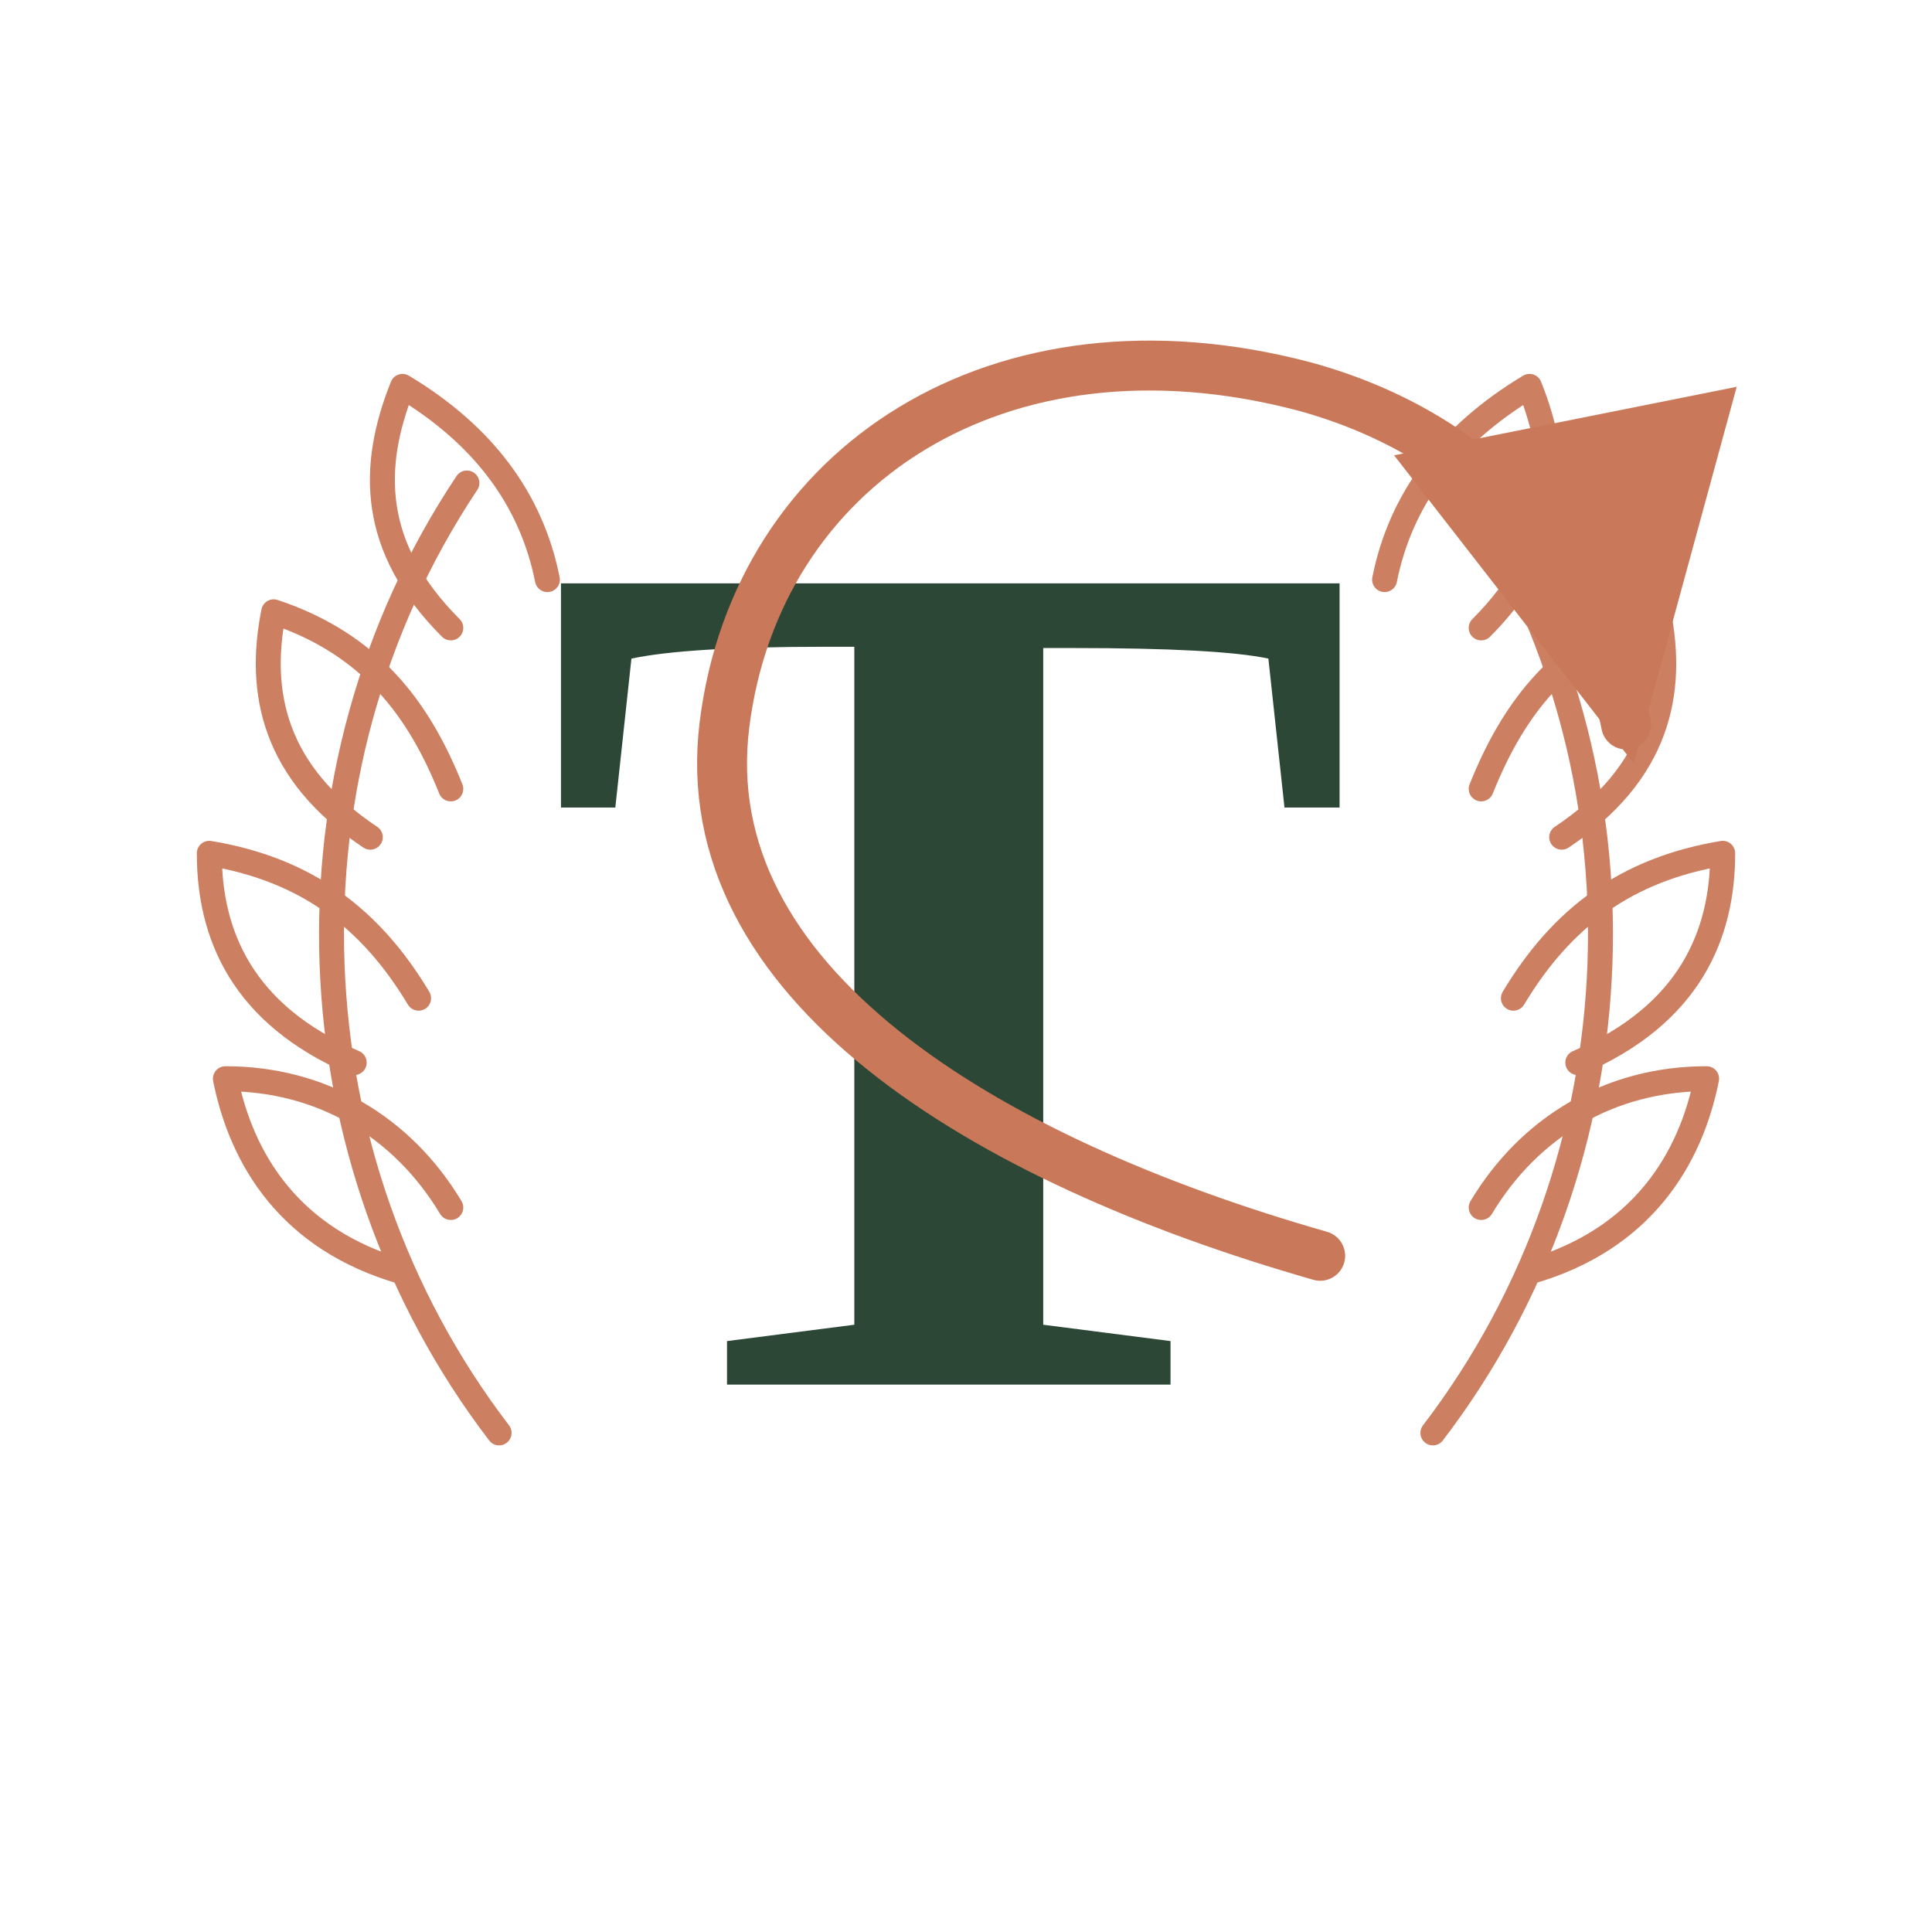
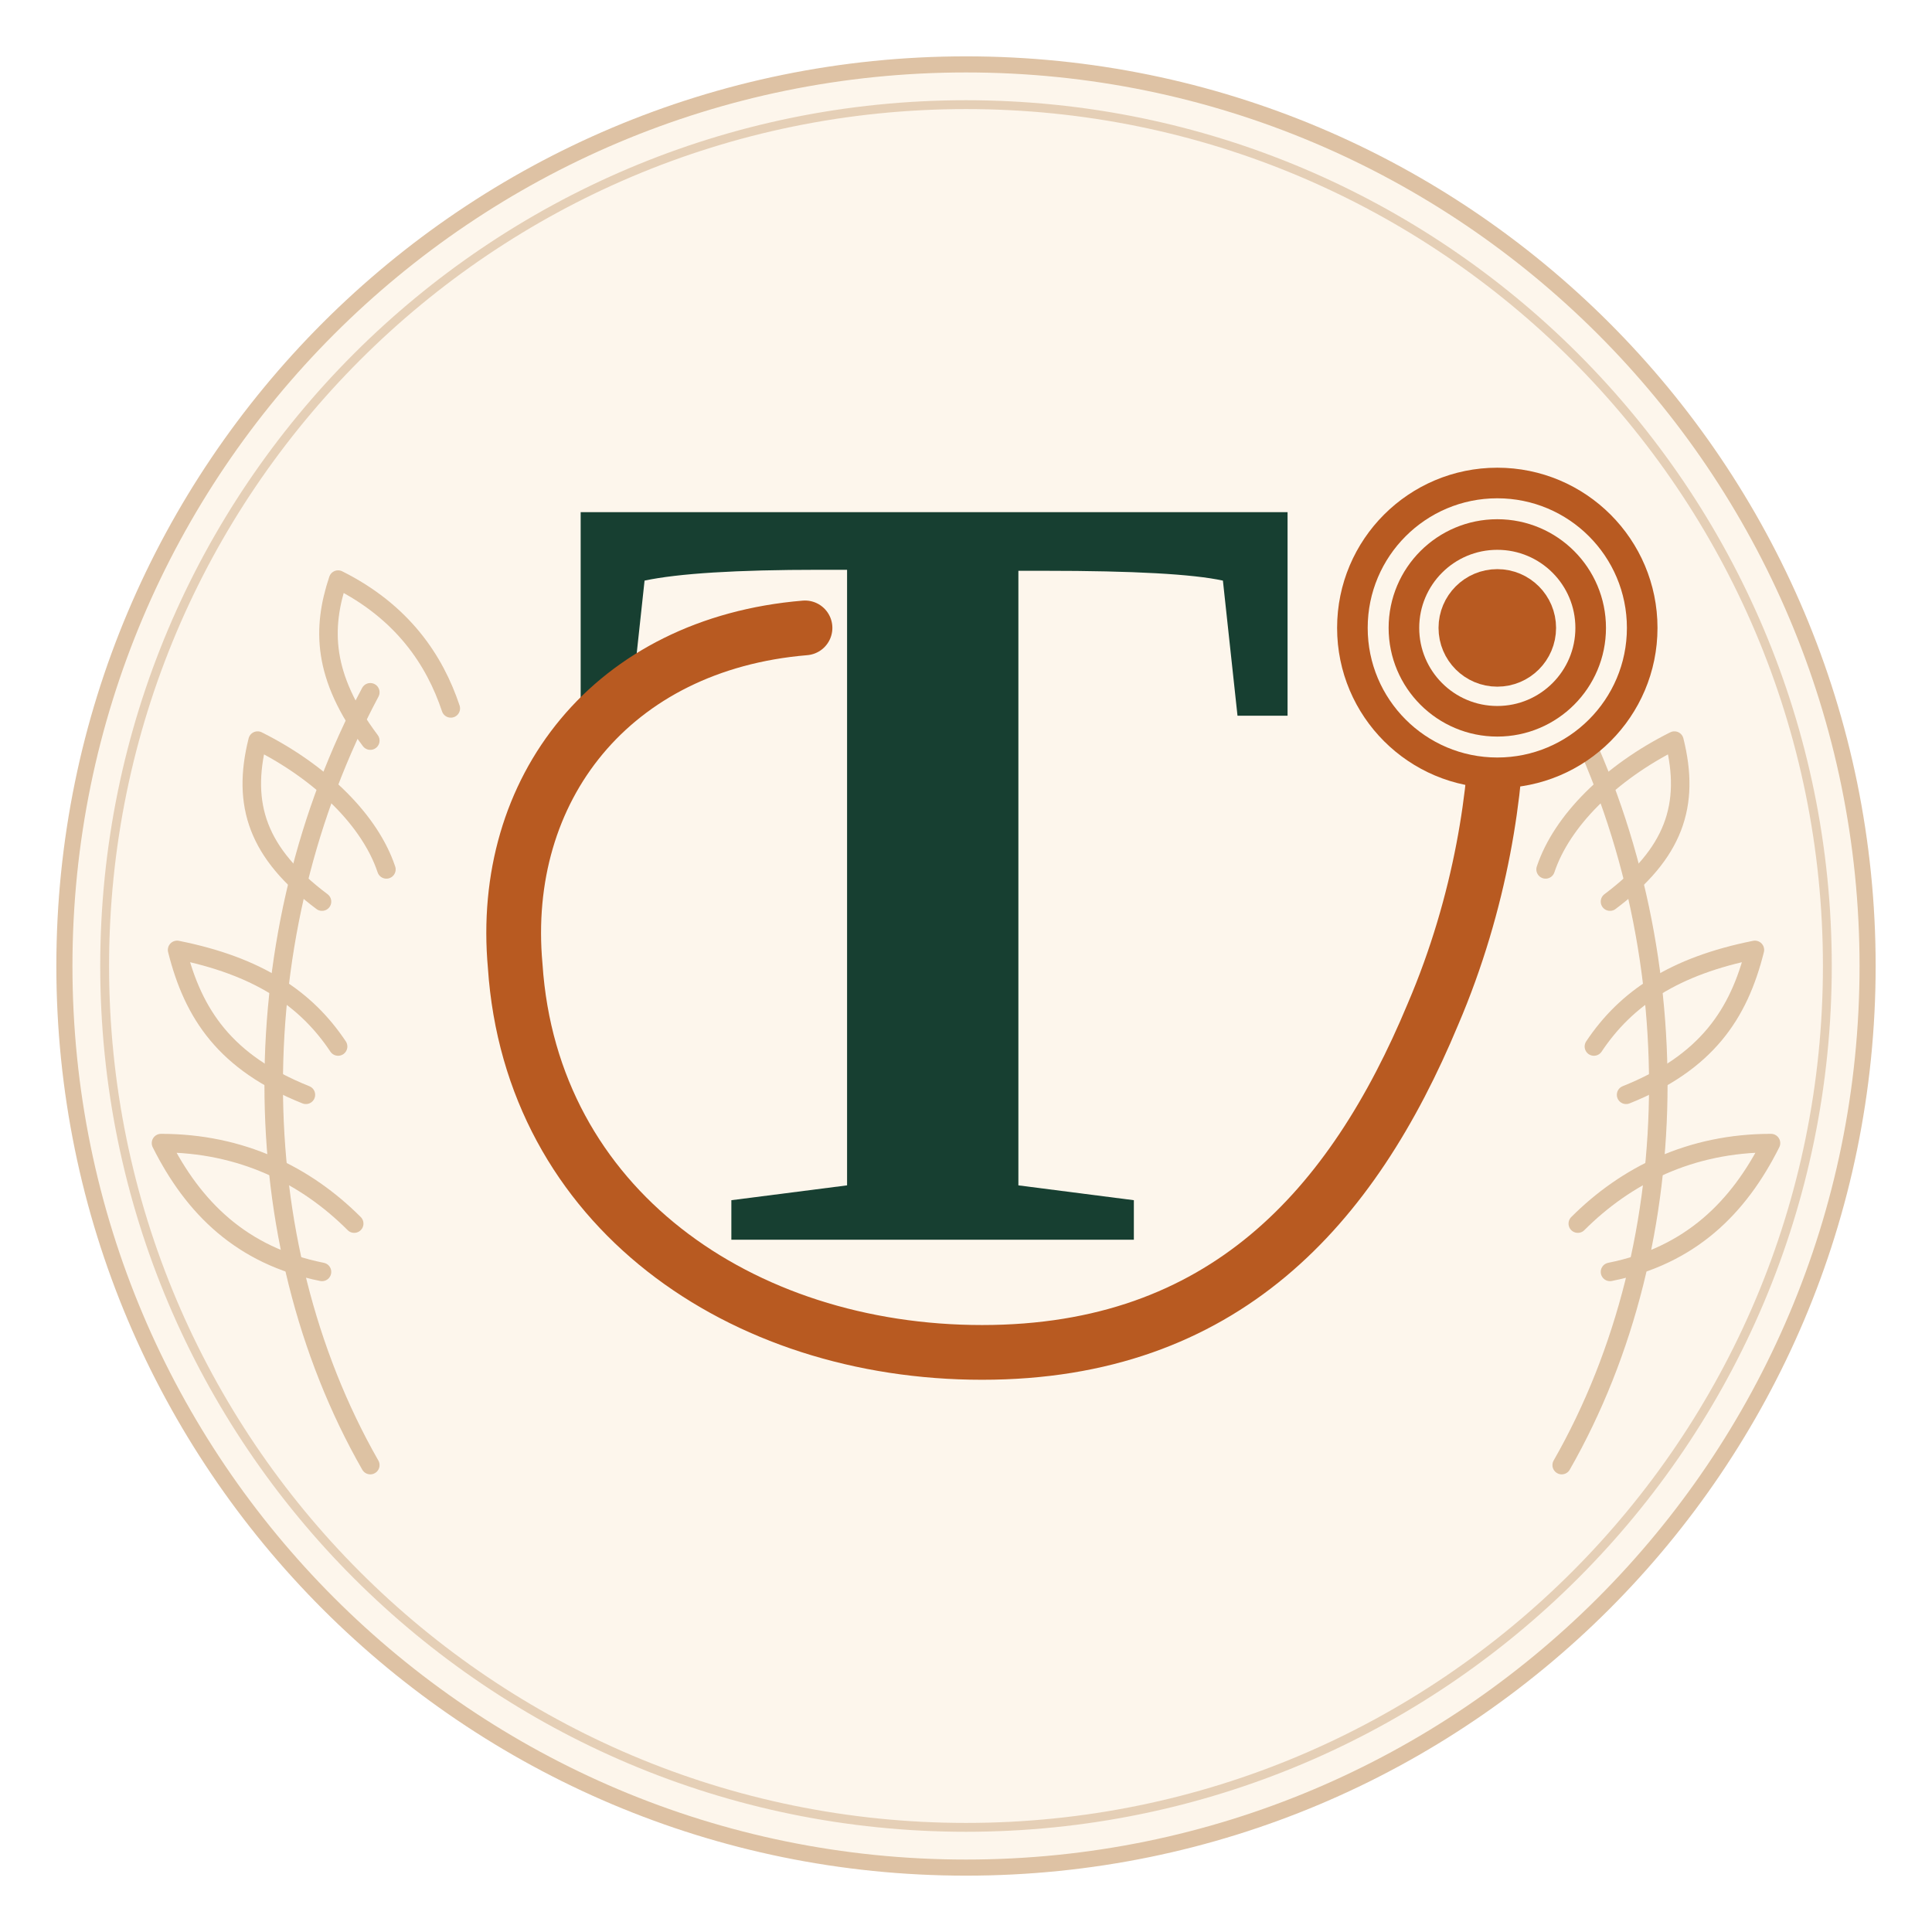
<svg xmlns="http://www.w3.org/2000/svg" viewBox="0 0 120 120" role="img" aria-label="Trochia Career logo mark">
-   <defs>
-     <marker id="arrow" markerWidth="8" markerHeight="8" refX="6.2" refY="3.5" orient="auto">
-       <path d="M0,0 L7,3.5 L0,7 Z" fill="#c97959" />
-     </marker>
-   </defs>
-   <g fill="none" stroke="#c97959" stroke-width="1.55" stroke-linecap="round" stroke-linejoin="round" opacity=".95">
-     <path d="M31 89 C18 72 17 48 29 30" />
-     <path d="M89 89 C102 72 103 48 91 30" />
-     <path d="M25 79c-7-2-10-7-11-12 6 0 11 3 14 8" />
-     <path d="M22 66c-7-3-9-8-9-13 6 1 10 4 13 9" />
-     <path d="M23 52c-6-4-7-9-6-14 6 2 9 6 11 11" />
-     <path d="M28 39c-5-5-5-10-3-15 5 3 8 7 9 12" />
-     <path d="M95 79c7-2 10-7 11-12-6 0-11 3-14 8" />
-     <path d="M98 66c7-3 9-8 9-13-6 1-10 4-13 9" />
-     <path d="M97 52c6-4 7-9 6-14-6 2-9 6-11 11" />
-     <path d="M92 39c5-5 5-10 3-15-5 3-8 7-9 12" />
+   <circle cx="60" cy="60" r="56" fill="#fdf6eb" stroke="#dcbf9f" stroke-width="1" opacity=".95" />
+   <circle cx="60" cy="60" r="53.5" fill="none" stroke="#dcbf9f" stroke-width=".55" opacity=".7" />
+   <g fill="none" stroke="#d7b896" stroke-width="1.15" stroke-linecap="round" stroke-linejoin="round" opacity=".85">
+     <path d="M23 91 C15 77 15 58 23 43" />
+     <path d="M97 91 C105 77 105 58 97 43" />
+     <path d="M20 79c-5-1-8-4-10-8 5 0 9 2 12 5" />
+     <path d="M19 68c-5-2-7-5-8-9 5 1 8 3 10 6" />
+     <path d="M20 56c-4-3-5-6-4-10 4 2 7 5 8 8" />
+     <path d="M23 46c-3-4-3-7-2-10 4 2 6 5 7 8" />
+     <path d="M100 79c5-1 8-4 10-8-5 0-9 2-12 5" />
+     <path d="M101 68c5-2 7-5 8-9-5 1-8 3-10 6" />
+     <path d="M100 56c4-3 5-6 4-10-4 2-7 5-8 8" />
+     <path d="M97 46c3-4 3-7 2-10-4 2-6 5-7 8" />
  </g>
-   <text x="59" y="86" text-anchor="middle" font-family="Georgia, 'Times New Roman', serif" font-size="76" font-weight="600" fill="#2d4736">T</text>
-   <path d="M82 78 C61 72 43 61 45 45 C47 29 62 19 81 24 C92 27 99 35 101 45" fill="none" stroke="#c97959" stroke-width="3.1" stroke-linecap="round" marker-end="url(#arrow)" />
+   <text x="58" y="77" text-anchor="middle" font-family="Georgia, 'Times New Roman', serif" font-size="69" font-weight="600" fill="#173f31">T</text>
+   <path d="M50 39 C38 40 31 49 32 60 C33 75 46 84 61 84 C76 84 84 75 89 63 C92 56 93 49 93 44" fill="none" stroke="#b85a21" stroke-width="3.4" stroke-linecap="round" />
+   <g fill="#fdf6eb" stroke="#b85a21" stroke-width="1.9">
+     <circle cx="93" cy="39" r="9" />
+     <circle cx="93" cy="39" r="5.8" />
+     <circle cx="93" cy="39" r="2.7" />
+   </g>
+   <circle cx="93" cy="39" r="2.3" fill="#b85a21" stroke="none" />
</svg>
